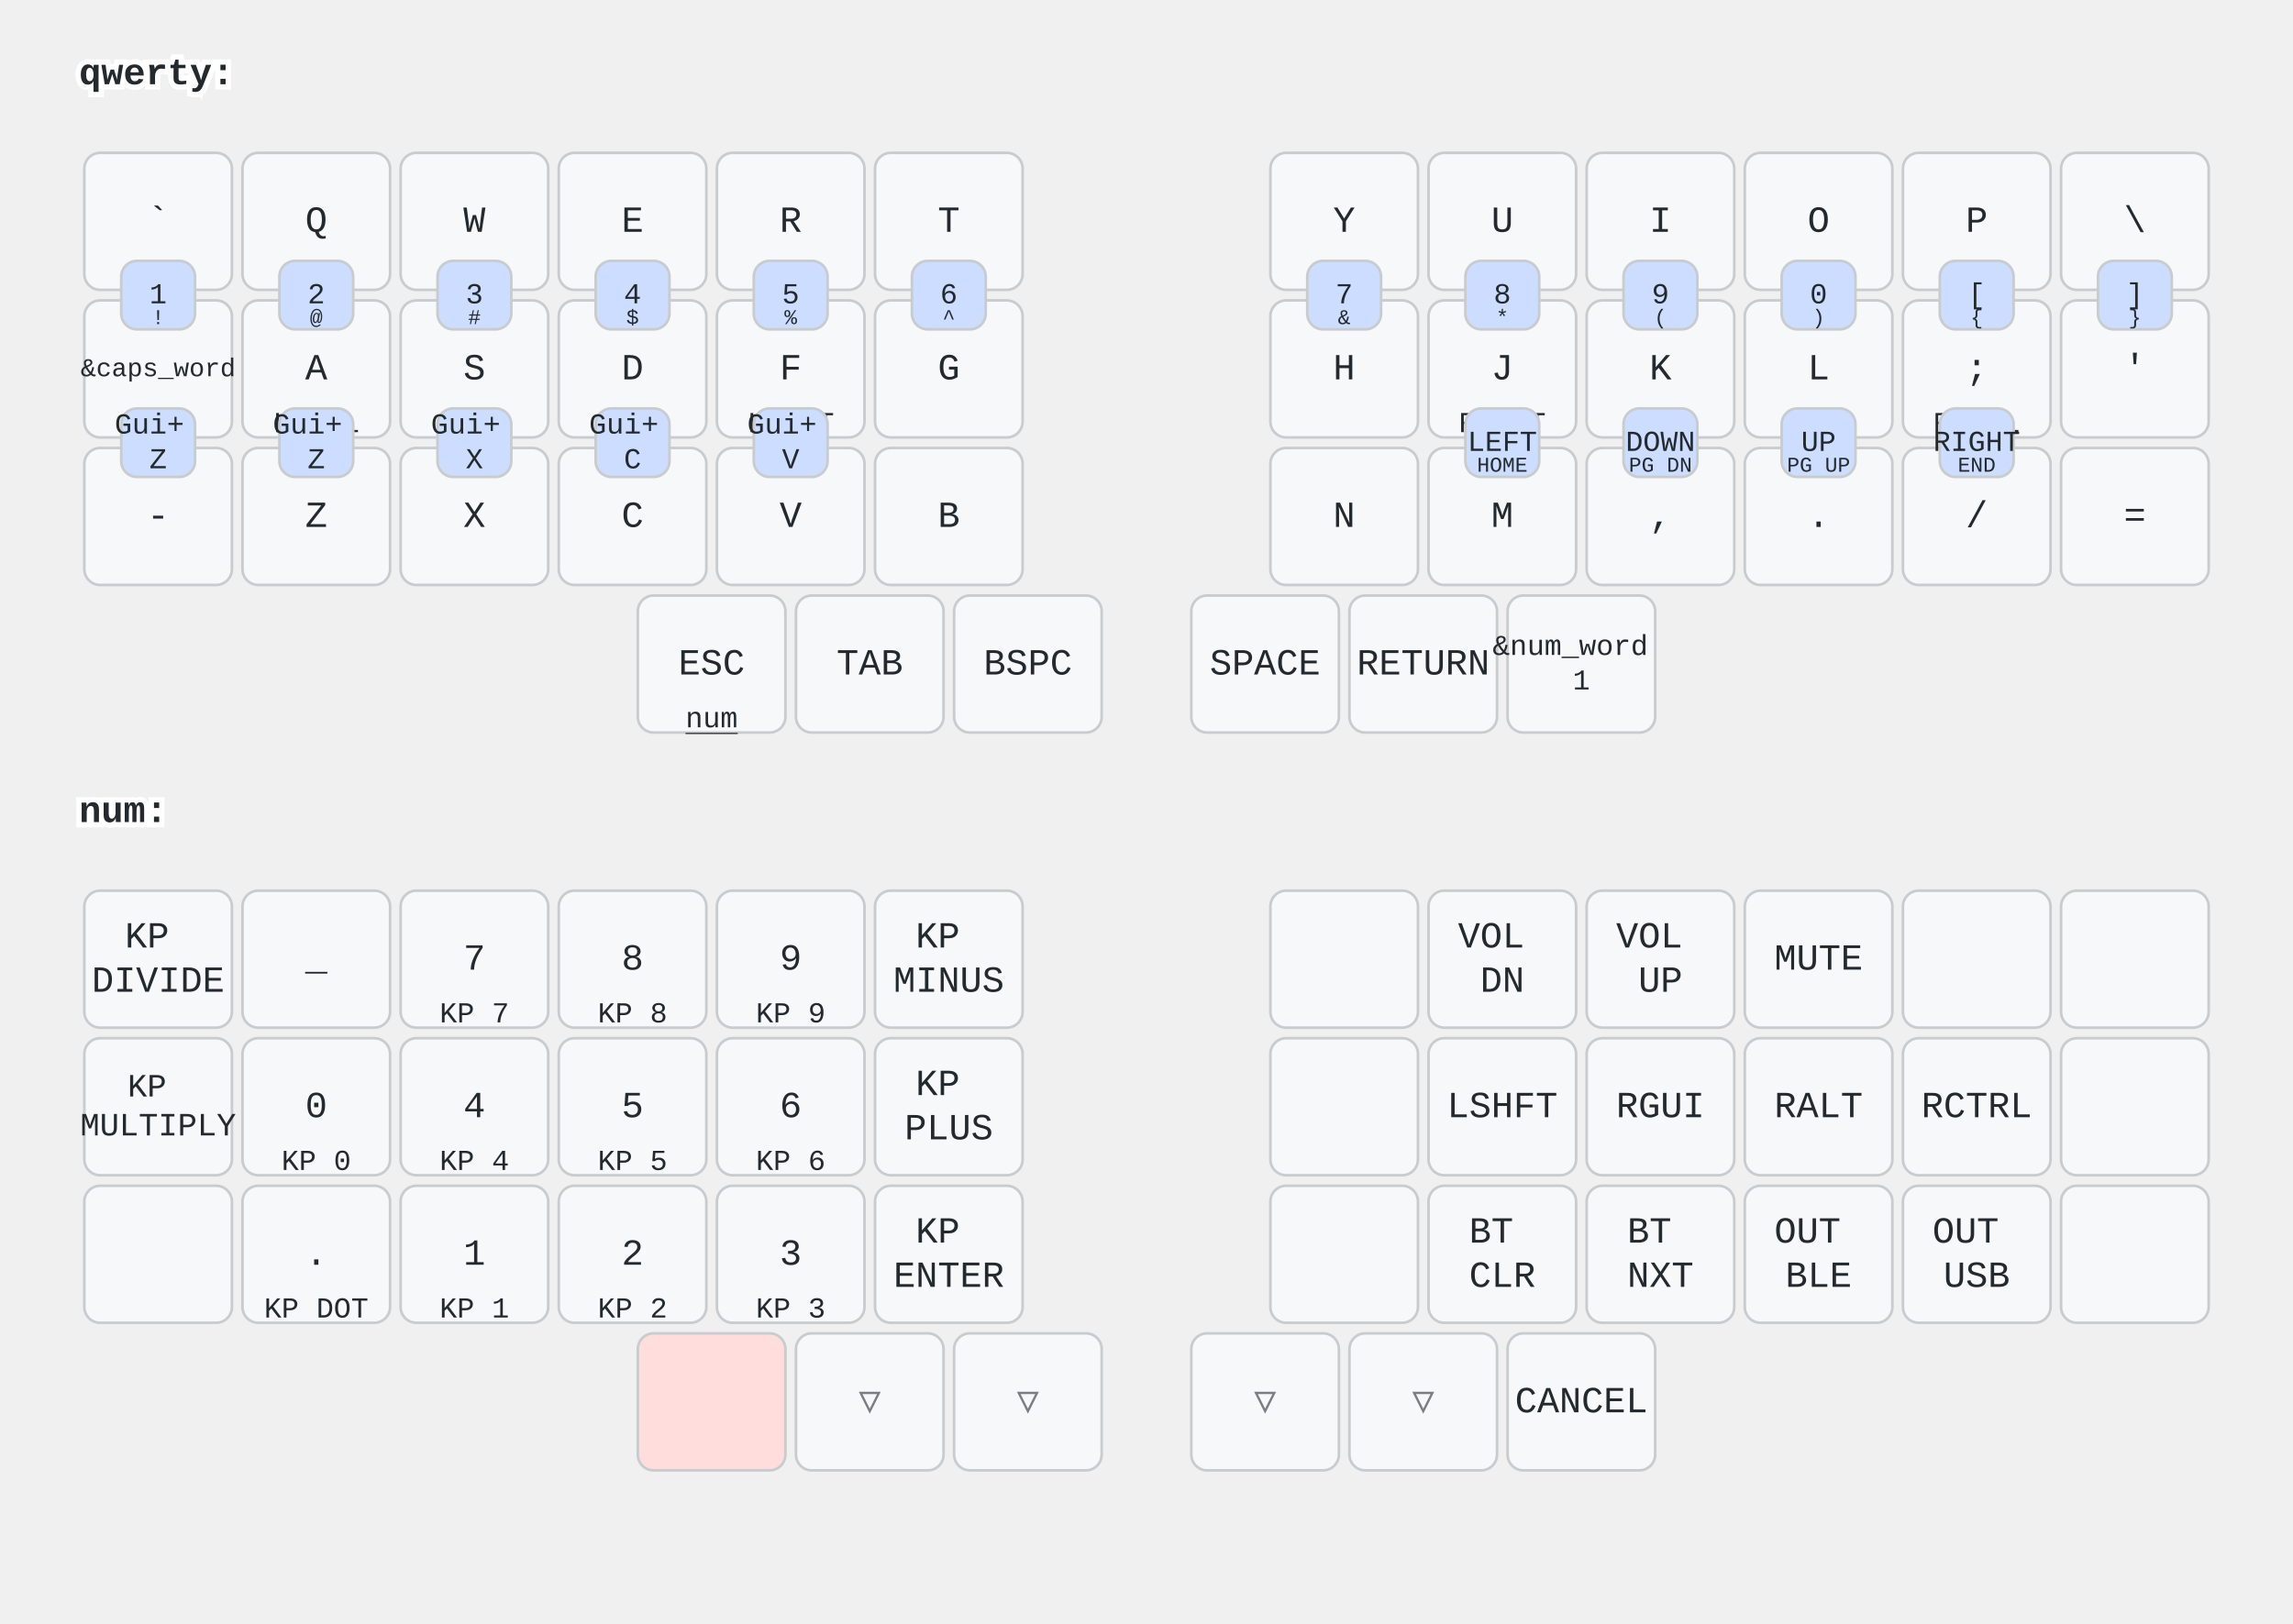
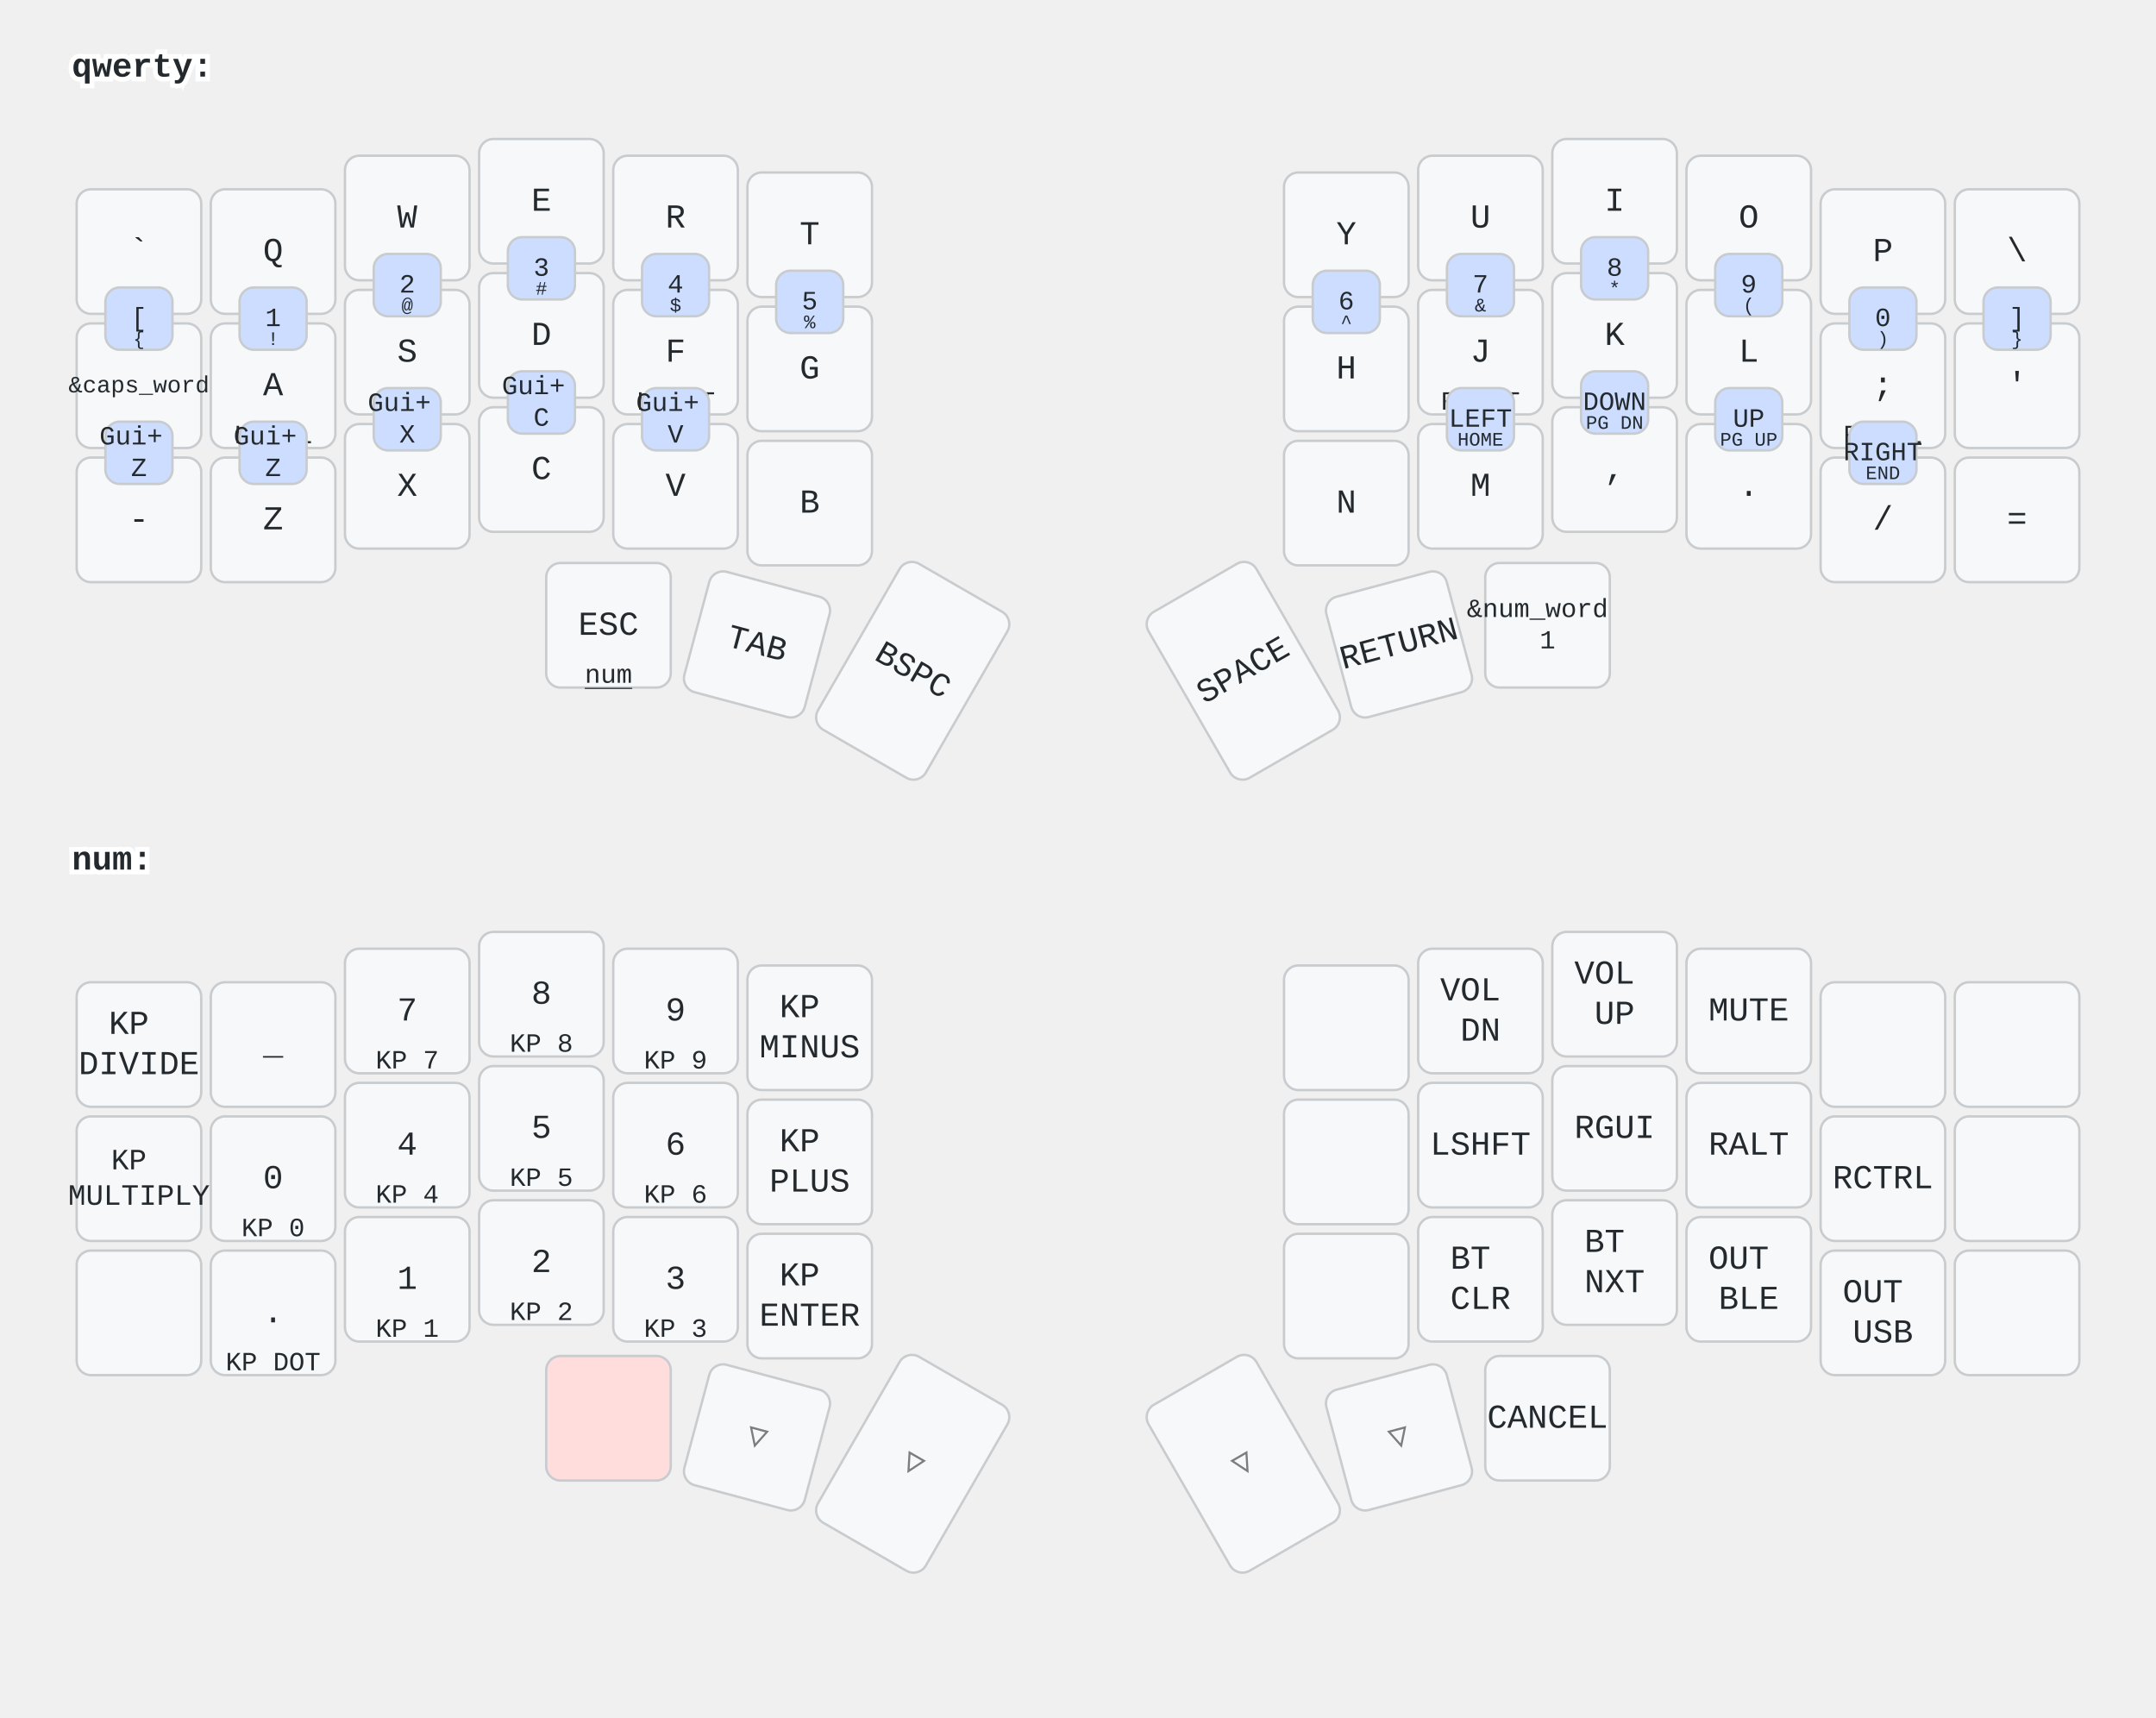
- <svg xmlns="http://www.w3.org/2000/svg" width="870" height="616" viewBox="0 0 870 616" class="keymap">
+ <svg xmlns="http://www.w3.org/2000/svg" width="900" height="717" viewBox="0 0 900 717" class="keymap">
  <style>/* inherit to force styles through use tags */
svg path {
    fill: inherit;
}

/* font and background color specifications */
svg.keymap {
    font-family: SFMono-Regular,Consolas,Liberation Mono,Menlo,monospace;
    font-size: 14px;
    font-kerning: normal;
    text-rendering: optimizeLegibility;
    fill: #24292e;
}

/* default key styling */
rect.key {
    fill: #f6f8fa;
}

rect.key, rect.combo {
    stroke: #c9cccf;
    stroke-width: 1;
}

/* default key side styling, only used is draw_key_sides is set */
rect.side {
    filter: brightness(90%);
}

/* color accent for combo boxes */
rect.combo, rect.combo-separate {
    fill: #cdf;
}

/* color accent for held keys */
rect.held, rect.combo.held {
    fill: #fdd;
}

/* color accent for ghost (optional) keys */
rect.ghost, rect.combo.ghost {
    stroke-dasharray: 4, 4;
    stroke-width: 2;
}

text {
    text-anchor: middle;
    dominant-baseline: middle;
}

/* styling for layer labels */
text.label {
    font-weight: bold;
    text-anchor: start;
    stroke: white;
    stroke-width: 4;
    paint-order: stroke;
}

/* styling for optional footer */
text.footer {
    text-anchor: end;
    dominant-baseline: auto;
    stroke: white;
    stroke-width: 4;
    paint-order: stroke;
}

/* styling for combo tap, and key hold/shifted label text */
text.combo, text.hold, text.shifted {
    font-size: 11px;
}

text.hold {
    text-anchor: middle;
    dominant-baseline: auto;
}

text.shifted {
    text-anchor: middle;
    dominant-baseline: hanging;
}

text.layer-activator {
    text-decoration: underline;
}

/* styling for hold/shifted label text in combo box */
text.combo.hold, text.combo.shifted {
    font-size: 8px;
}

/* lighter symbol for transparent keys */
text.trans {
    fill: #7b7e81;
}

/* styling for combo dendrons */
path.combo {
    stroke-width: 1;
    stroke: gray;
    fill: none;
}

/* Start Tabler Icons Cleanup */
/* cannot use height/width with glyphs */
.icon-tabler &gt; path {
    fill: inherit;
    stroke: inherit;
    stroke-width: 2;
}
/* hide tabler's default box */
.icon-tabler &gt; path[stroke="none"][fill="none"] {
    visibility: hidden;
}
/* End Tabler Icons Cleanup */
</style>
  <g transform="translate(30, 0)" class="layer-qwerty">
    <text x="0" y="28" class="label" id="qwerty">qwerty:</text>
    <g transform="translate(0, 56)">
-       <g transform="translate(30, 28)" class="key keypos-0">
-         <rect rx="6" ry="6" x="-28" y="-26" width="56" height="52" class="key" />
+       <g transform="translate(28, 49)" class="key keypos-0">
+         <rect rx="6" ry="6" x="-26" y="-26" width="52" height="52" class="key" />
        <text x="0" y="0" class="key tap">`</text>
        <text x="0" y="24" class="key hold">F1</text>
      </g>
-       <g transform="translate(90, 28)" class="key keypos-1">
-         <rect rx="6" ry="6" x="-28" y="-26" width="56" height="52" class="key" />
+       <g transform="translate(84, 49)" class="key keypos-1">
+         <rect rx="6" ry="6" x="-26" y="-26" width="52" height="52" class="key" />
        <text x="0" y="0" class="key tap">Q</text>
        <text x="0" y="24" class="key hold">F2</text>
      </g>
-       <g transform="translate(150, 28)" class="key keypos-2">
-         <rect rx="6" ry="6" x="-28" y="-26" width="56" height="52" class="key" />
+       <g transform="translate(140, 35)" class="key keypos-2">
+         <rect rx="6" ry="6" x="-26" y="-26" width="52" height="52" class="key" />
        <text x="0" y="0" class="key tap">W</text>
        <text x="0" y="24" class="key hold">F3</text>
      </g>
-       <g transform="translate(210, 28)" class="key keypos-3">
-         <rect rx="6" ry="6" x="-28" y="-26" width="56" height="52" class="key" />
+       <g transform="translate(196, 28)" class="key keypos-3">
+         <rect rx="6" ry="6" x="-26" y="-26" width="52" height="52" class="key" />
        <text x="0" y="0" class="key tap">E</text>
        <text x="0" y="24" class="key hold">F4</text>
      </g>
-       <g transform="translate(270, 28)" class="key keypos-4">
-         <rect rx="6" ry="6" x="-28" y="-26" width="56" height="52" class="key" />
+       <g transform="translate(252, 35)" class="key keypos-4">
+         <rect rx="6" ry="6" x="-26" y="-26" width="52" height="52" class="key" />
        <text x="0" y="0" class="key tap">R</text>
        <text x="0" y="24" class="key hold">F5</text>
      </g>
-       <g transform="translate(330, 28)" class="key keypos-5">
-         <rect rx="6" ry="6" x="-28" y="-26" width="56" height="52" class="key" />
+       <g transform="translate(308, 42)" class="key keypos-5">
+         <rect rx="6" ry="6" x="-26" y="-26" width="52" height="52" class="key" />
        <text x="0" y="0" class="key tap">T</text>
        <text x="0" y="24" class="key hold">F6</text>
      </g>
-       <g transform="translate(480, 28)" class="key keypos-6">
-         <rect rx="6" ry="6" x="-28" y="-26" width="56" height="52" class="key" />
+       <g transform="translate(532, 42)" class="key keypos-6">
+         <rect rx="6" ry="6" x="-26" y="-26" width="52" height="52" class="key" />
        <text x="0" y="0" class="key tap">Y</text>
        <text x="0" y="24" class="key hold">F7</text>
      </g>
-       <g transform="translate(540, 28)" class="key keypos-7">
-         <rect rx="6" ry="6" x="-28" y="-26" width="56" height="52" class="key" />
+       <g transform="translate(588, 35)" class="key keypos-7">
+         <rect rx="6" ry="6" x="-26" y="-26" width="52" height="52" class="key" />
        <text x="0" y="0" class="key tap">U</text>
        <text x="0" y="24" class="key hold">F8</text>
      </g>
-       <g transform="translate(600, 28)" class="key keypos-8">
-         <rect rx="6" ry="6" x="-28" y="-26" width="56" height="52" class="key" />
+       <g transform="translate(644, 28)" class="key keypos-8">
+         <rect rx="6" ry="6" x="-26" y="-26" width="52" height="52" class="key" />
        <text x="0" y="0" class="key tap">I</text>
        <text x="0" y="24" class="key hold">F9</text>
      </g>
-       <g transform="translate(660, 28)" class="key keypos-9">
-         <rect rx="6" ry="6" x="-28" y="-26" width="56" height="52" class="key" />
+       <g transform="translate(700, 35)" class="key keypos-9">
+         <rect rx="6" ry="6" x="-26" y="-26" width="52" height="52" class="key" />
        <text x="0" y="0" class="key tap">O</text>
        <text x="0" y="24" class="key hold">F10</text>
      </g>
-       <g transform="translate(720, 28)" class="key keypos-10">
-         <rect rx="6" ry="6" x="-28" y="-26" width="56" height="52" class="key" />
+       <g transform="translate(756, 49)" class="key keypos-10">
+         <rect rx="6" ry="6" x="-26" y="-26" width="52" height="52" class="key" />
        <text x="0" y="0" class="key tap">P</text>
        <text x="0" y="24" class="key hold">F11</text>
      </g>
-       <g transform="translate(780, 28)" class="key keypos-11">
-         <rect rx="6" ry="6" x="-28" y="-26" width="56" height="52" class="key" />
+       <g transform="translate(812, 49)" class="key keypos-11">
+         <rect rx="6" ry="6" x="-26" y="-26" width="52" height="52" class="key" />
        <text x="0" y="0" class="key tap">\</text>
        <text x="0" y="24" class="key hold">F12</text>
      </g>
-       <g transform="translate(30, 84)" class="key keypos-12">
-         <rect rx="6" ry="6" x="-28" y="-26" width="56" height="52" class="key" />
+       <g transform="translate(28, 105)" class="key keypos-12">
+         <rect rx="6" ry="6" x="-26" y="-26" width="52" height="52" class="key" />
        <text x="0" y="0" class="key tap">
          <tspan style="font-size: 70%">&amp;caps_word</tspan>
        </text>
      </g>
-       <g transform="translate(90, 84)" class="key keypos-13">
-         <rect rx="6" ry="6" x="-28" y="-26" width="56" height="52" class="key" />
+       <g transform="translate(84, 105)" class="key keypos-13">
+         <rect rx="6" ry="6" x="-26" y="-26" width="52" height="52" class="key" />
        <text x="0" y="0" class="key tap">A</text>
        <text x="0" y="24" class="key hold">LCTRL</text>
      </g>
-       <g transform="translate(150, 84)" class="key keypos-14">
-         <rect rx="6" ry="6" x="-28" y="-26" width="56" height="52" class="key" />
+       <g transform="translate(140, 91)" class="key keypos-14">
+         <rect rx="6" ry="6" x="-26" y="-26" width="52" height="52" class="key" />
        <text x="0" y="0" class="key tap">S</text>
        <text x="0" y="24" class="key hold">LALT</text>
      </g>
-       <g transform="translate(210, 84)" class="key keypos-15">
-         <rect rx="6" ry="6" x="-28" y="-26" width="56" height="52" class="key" />
+       <g transform="translate(196, 84)" class="key keypos-15">
+         <rect rx="6" ry="6" x="-26" y="-26" width="52" height="52" class="key" />
        <text x="0" y="0" class="key tap">D</text>
        <text x="0" y="24" class="key hold">LGUI</text>
      </g>
-       <g transform="translate(270, 84)" class="key keypos-16">
-         <rect rx="6" ry="6" x="-28" y="-26" width="56" height="52" class="key" />
+       <g transform="translate(252, 91)" class="key keypos-16">
+         <rect rx="6" ry="6" x="-26" y="-26" width="52" height="52" class="key" />
        <text x="0" y="0" class="key tap">F</text>
        <text x="0" y="24" class="key hold">LSHFT</text>
      </g>
-       <g transform="translate(330, 84)" class="key keypos-17">
-         <rect rx="6" ry="6" x="-28" y="-26" width="56" height="52" class="key" />
+       <g transform="translate(308, 98)" class="key keypos-17">
+         <rect rx="6" ry="6" x="-26" y="-26" width="52" height="52" class="key" />
        <text x="0" y="0" class="key tap">G</text>
      </g>
-       <g transform="translate(480, 84)" class="key keypos-18">
-         <rect rx="6" ry="6" x="-28" y="-26" width="56" height="52" class="key" />
+       <g transform="translate(532, 98)" class="key keypos-18">
+         <rect rx="6" ry="6" x="-26" y="-26" width="52" height="52" class="key" />
        <text x="0" y="0" class="key tap">H</text>
      </g>
-       <g transform="translate(540, 84)" class="key keypos-19">
-         <rect rx="6" ry="6" x="-28" y="-26" width="56" height="52" class="key" />
+       <g transform="translate(588, 91)" class="key keypos-19">
+         <rect rx="6" ry="6" x="-26" y="-26" width="52" height="52" class="key" />
        <text x="0" y="0" class="key tap">J</text>
        <text x="0" y="24" class="key hold">RSHFT</text>
      </g>
-       <g transform="translate(600, 84)" class="key keypos-20">
-         <rect rx="6" ry="6" x="-28" y="-26" width="56" height="52" class="key" />
+       <g transform="translate(644, 84)" class="key keypos-20">
+         <rect rx="6" ry="6" x="-26" y="-26" width="52" height="52" class="key" />
        <text x="0" y="0" class="key tap">K</text>
        <text x="0" y="24" class="key hold">RGUI</text>
      </g>
-       <g transform="translate(660, 84)" class="key keypos-21">
-         <rect rx="6" ry="6" x="-28" y="-26" width="56" height="52" class="key" />
+       <g transform="translate(700, 91)" class="key keypos-21">
+         <rect rx="6" ry="6" x="-26" y="-26" width="52" height="52" class="key" />
        <text x="0" y="0" class="key tap">L</text>
        <text x="0" y="24" class="key hold">RALT</text>
      </g>
-       <g transform="translate(720, 84)" class="key keypos-22">
-         <rect rx="6" ry="6" x="-28" y="-26" width="56" height="52" class="key" />
+       <g transform="translate(756, 105)" class="key keypos-22">
+         <rect rx="6" ry="6" x="-26" y="-26" width="52" height="52" class="key" />
        <text x="0" y="0" class="key tap">;</text>
        <text x="0" y="24" class="key hold">RCTRL</text>
      </g>
-       <g transform="translate(780, 84)" class="key keypos-23">
-         <rect rx="6" ry="6" x="-28" y="-26" width="56" height="52" class="key" />
+       <g transform="translate(812, 105)" class="key keypos-23">
+         <rect rx="6" ry="6" x="-26" y="-26" width="52" height="52" class="key" />
        <text x="0" y="0" class="key tap">'</text>
      </g>
-       <g transform="translate(30, 140)" class="key keypos-24">
-         <rect rx="6" ry="6" x="-28" y="-26" width="56" height="52" class="key" />
+       <g transform="translate(28, 161)" class="key keypos-24">
+         <rect rx="6" ry="6" x="-26" y="-26" width="52" height="52" class="key" />
        <text x="0" y="0" class="key tap">-</text>
      </g>
-       <g transform="translate(90, 140)" class="key keypos-25">
-         <rect rx="6" ry="6" x="-28" y="-26" width="56" height="52" class="key" />
+       <g transform="translate(84, 161)" class="key keypos-25">
+         <rect rx="6" ry="6" x="-26" y="-26" width="52" height="52" class="key" />
        <text x="0" y="0" class="key tap">Z</text>
      </g>
-       <g transform="translate(150, 140)" class="key keypos-26">
-         <rect rx="6" ry="6" x="-28" y="-26" width="56" height="52" class="key" />
+       <g transform="translate(140, 147)" class="key keypos-26">
+         <rect rx="6" ry="6" x="-26" y="-26" width="52" height="52" class="key" />
        <text x="0" y="0" class="key tap">X</text>
      </g>
-       <g transform="translate(210, 140)" class="key keypos-27">
-         <rect rx="6" ry="6" x="-28" y="-26" width="56" height="52" class="key" />
+       <g transform="translate(196, 140)" class="key keypos-27">
+         <rect rx="6" ry="6" x="-26" y="-26" width="52" height="52" class="key" />
        <text x="0" y="0" class="key tap">C</text>
      </g>
-       <g transform="translate(270, 140)" class="key keypos-28">
-         <rect rx="6" ry="6" x="-28" y="-26" width="56" height="52" class="key" />
+       <g transform="translate(252, 147)" class="key keypos-28">
+         <rect rx="6" ry="6" x="-26" y="-26" width="52" height="52" class="key" />
        <text x="0" y="0" class="key tap">V</text>
      </g>
-       <g transform="translate(330, 140)" class="key keypos-29">
-         <rect rx="6" ry="6" x="-28" y="-26" width="56" height="52" class="key" />
+       <g transform="translate(308, 154)" class="key keypos-29">
+         <rect rx="6" ry="6" x="-26" y="-26" width="52" height="52" class="key" />
        <text x="0" y="0" class="key tap">B</text>
      </g>
-       <g transform="translate(480, 140)" class="key keypos-30">
-         <rect rx="6" ry="6" x="-28" y="-26" width="56" height="52" class="key" />
+       <g transform="translate(532, 154)" class="key keypos-30">
+         <rect rx="6" ry="6" x="-26" y="-26" width="52" height="52" class="key" />
        <text x="0" y="0" class="key tap">N</text>
      </g>
-       <g transform="translate(540, 140)" class="key keypos-31">
-         <rect rx="6" ry="6" x="-28" y="-26" width="56" height="52" class="key" />
+       <g transform="translate(588, 147)" class="key keypos-31">
+         <rect rx="6" ry="6" x="-26" y="-26" width="52" height="52" class="key" />
        <text x="0" y="0" class="key tap">M</text>
      </g>
-       <g transform="translate(600, 140)" class="key keypos-32">
-         <rect rx="6" ry="6" x="-28" y="-26" width="56" height="52" class="key" />
+       <g transform="translate(644, 140)" class="key keypos-32">
+         <rect rx="6" ry="6" x="-26" y="-26" width="52" height="52" class="key" />
        <text x="0" y="0" class="key tap">,</text>
      </g>
-       <g transform="translate(660, 140)" class="key keypos-33">
-         <rect rx="6" ry="6" x="-28" y="-26" width="56" height="52" class="key" />
+       <g transform="translate(700, 147)" class="key keypos-33">
+         <rect rx="6" ry="6" x="-26" y="-26" width="52" height="52" class="key" />
        <text x="0" y="0" class="key tap">.</text>
      </g>
-       <g transform="translate(720, 140)" class="key keypos-34">
-         <rect rx="6" ry="6" x="-28" y="-26" width="56" height="52" class="key" />
+       <g transform="translate(756, 161)" class="key keypos-34">
+         <rect rx="6" ry="6" x="-26" y="-26" width="52" height="52" class="key" />
        <text x="0" y="0" class="key tap">/</text>
      </g>
-       <g transform="translate(780, 140)" class="key keypos-35">
-         <rect rx="6" ry="6" x="-28" y="-26" width="56" height="52" class="key" />
+       <g transform="translate(812, 161)" class="key keypos-35">
+         <rect rx="6" ry="6" x="-26" y="-26" width="52" height="52" class="key" />
        <text x="0" y="0" class="key tap">=</text>
      </g>
-       <g transform="translate(240, 196)" class="key keypos-36">
-         <rect rx="6" ry="6" x="-28" y="-26" width="56" height="52" class="key" />
+       <g transform="translate(224, 205)" class="key keypos-36">
+         <rect rx="6" ry="6" x="-26" y="-26" width="52" height="52" class="key" />
        <text x="0" y="0" class="key tap">ESC</text>
        <a href="#num">
          <text x="0" y="24" class="key hold layer-activator">num</text>
        </a>
      </g>
-       <g transform="translate(300, 196)" class="key keypos-37">
-         <rect rx="6" ry="6" x="-28" y="-26" width="56" height="52" class="key" />
+       <g transform="translate(286, 213) rotate(15.0)" class="key keypos-37">
+         <rect rx="6" ry="6" x="-26" y="-26" width="52" height="52" class="key" />
        <text x="0" y="0" class="key tap">TAB</text>
      </g>
-       <g transform="translate(360, 196)" class="key keypos-38">
-         <rect rx="6" ry="6" x="-28" y="-26" width="56" height="52" class="key" />
+       <g transform="translate(351, 224) rotate(30.0)" class="key keypos-38">
+         <rect rx="6" ry="6" x="-26" y="-40" width="52" height="80" class="key" />
        <text x="0" y="0" class="key tap">BSPC</text>
      </g>
-       <g transform="translate(450, 196)" class="key keypos-39">
-         <rect rx="6" ry="6" x="-28" y="-26" width="56" height="52" class="key" />
+       <g transform="translate(489, 224) rotate(-30.0)" class="key keypos-39">
+         <rect rx="6" ry="6" x="-26" y="-40" width="52" height="80" class="key" />
        <text x="0" y="0" class="key tap">SPACE</text>
      </g>
-       <g transform="translate(510, 196)" class="key keypos-40">
-         <rect rx="6" ry="6" x="-28" y="-26" width="56" height="52" class="key" />
+       <g transform="translate(554, 213) rotate(-15.0)" class="key keypos-40">
+         <rect rx="6" ry="6" x="-26" y="-26" width="52" height="52" class="key" />
        <text x="0" y="0" class="key tap">RETURN</text>
      </g>
-       <g transform="translate(570, 196)" class="key keypos-41">
-         <rect rx="6" ry="6" x="-28" y="-26" width="56" height="52" class="key" />
+       <g transform="translate(616, 205)" class="key keypos-41">
+         <rect rx="6" ry="6" x="-26" y="-26" width="52" height="52" class="key" />
        <text x="0" y="0" class="key tap">
          <tspan x="0" dy="-0.6em" style="font-size: 78%">&amp;num_word</tspan>
          <tspan x="0" dy="1.2em" style="font-size: 78%">1</tspan>
        </text>
      </g>
      <g class="combo combopos-0">
-         <rect rx="6" ry="6" x="16" y="43" width="28" height="26" class="combo" />
-         <text x="30" y="56" class="combo tap">1</text>
-         <text x="30" y="67" class="combo hold">!</text>
+         <rect rx="6" ry="6" x="14" y="64" width="28" height="26" class="combo" />
+         <text x="28" y="77" class="combo tap">[</text>
+         <text x="28" y="88" class="combo hold">{</text>
      </g>
      <g class="combo combopos-1">
-         <rect rx="6" ry="6" x="76" y="43" width="28" height="26" class="combo" />
-         <text x="90" y="56" class="combo tap">2</text>
-         <text x="90" y="67" class="combo hold">@</text>
+         <rect rx="6" ry="6" x="70" y="64" width="28" height="26" class="combo" />
+         <text x="84" y="77" class="combo tap">1</text>
+         <text x="84" y="88" class="combo hold">!</text>
      </g>
      <g class="combo combopos-2">
-         <rect rx="6" ry="6" x="136" y="43" width="28" height="26" class="combo" />
-         <text x="150" y="56" class="combo tap">3</text>
-         <text x="150" y="67" class="combo hold">#</text>
+         <rect rx="6" ry="6" x="126" y="50" width="28" height="26" class="combo" />
+         <text x="140" y="63" class="combo tap">2</text>
+         <text x="140" y="74" class="combo hold">@</text>
      </g>
      <g class="combo combopos-3">
-         <rect rx="6" ry="6" x="196" y="43" width="28" height="26" class="combo" />
-         <text x="210" y="56" class="combo tap">4</text>
-         <text x="210" y="67" class="combo hold">$</text>
+         <rect rx="6" ry="6" x="182" y="43" width="28" height="26" class="combo" />
+         <text x="196" y="56" class="combo tap">3</text>
+         <text x="196" y="67" class="combo hold">#</text>
      </g>
      <g class="combo combopos-4">
-         <rect rx="6" ry="6" x="256" y="43" width="28" height="26" class="combo" />
-         <text x="270" y="56" class="combo tap">5</text>
-         <text x="270" y="67" class="combo hold">%</text>
+         <rect rx="6" ry="6" x="238" y="50" width="28" height="26" class="combo" />
+         <text x="252" y="63" class="combo tap">4</text>
+         <text x="252" y="74" class="combo hold">$</text>
      </g>
      <g class="combo combopos-5">
-         <rect rx="6" ry="6" x="316" y="43" width="28" height="26" class="combo" />
-         <text x="330" y="56" class="combo tap">6</text>
-         <text x="330" y="67" class="combo hold">^</text>
+         <rect rx="6" ry="6" x="294" y="57" width="28" height="26" class="combo" />
+         <text x="308" y="70" class="combo tap">5</text>
+         <text x="308" y="81" class="combo hold">%</text>
      </g>
      <g class="combo combopos-6">
-         <rect rx="6" ry="6" x="466" y="43" width="28" height="26" class="combo" />
-         <text x="480" y="56" class="combo tap">7</text>
-         <text x="480" y="67" class="combo hold">&amp;</text>
+         <rect rx="6" ry="6" x="518" y="57" width="28" height="26" class="combo" />
+         <text x="532" y="70" class="combo tap">6</text>
+         <text x="532" y="81" class="combo hold">^</text>
      </g>
      <g class="combo combopos-7">
-         <rect rx="6" ry="6" x="526" y="43" width="28" height="26" class="combo" />
-         <text x="540" y="56" class="combo tap">8</text>
-         <text x="540" y="67" class="combo hold">*</text>
+         <rect rx="6" ry="6" x="574" y="50" width="28" height="26" class="combo" />
+         <text x="588" y="63" class="combo tap">7</text>
+         <text x="588" y="74" class="combo hold">&amp;</text>
      </g>
      <g class="combo combopos-8">
-         <rect rx="6" ry="6" x="586" y="43" width="28" height="26" class="combo" />
-         <text x="600" y="56" class="combo tap">9</text>
-         <text x="600" y="67" class="combo hold">(</text>
+         <rect rx="6" ry="6" x="630" y="43" width="28" height="26" class="combo" />
+         <text x="644" y="56" class="combo tap">8</text>
+         <text x="644" y="67" class="combo hold">*</text>
      </g>
      <g class="combo combopos-9">
-         <rect rx="6" ry="6" x="646" y="43" width="28" height="26" class="combo" />
-         <text x="660" y="56" class="combo tap">0</text>
-         <text x="660" y="67" class="combo hold">)</text>
+         <rect rx="6" ry="6" x="686" y="50" width="28" height="26" class="combo" />
+         <text x="700" y="63" class="combo tap">9</text>
+         <text x="700" y="74" class="combo hold">(</text>
      </g>
      <g class="combo combopos-10">
-         <rect rx="6" ry="6" x="706" y="43" width="28" height="26" class="combo" />
-         <text x="720" y="56" class="combo tap">[</text>
-         <text x="720" y="67" class="combo hold">{</text>
+         <rect rx="6" ry="6" x="742" y="64" width="28" height="26" class="combo" />
+         <text x="756" y="77" class="combo tap">0</text>
+         <text x="756" y="88" class="combo hold">)</text>
      </g>
      <g class="combo combopos-11">
-         <rect rx="6" ry="6" x="766" y="43" width="28" height="26" class="combo" />
-         <text x="780" y="56" class="combo tap">]</text>
-         <text x="780" y="67" class="combo hold">}</text>
+         <rect rx="6" ry="6" x="798" y="64" width="28" height="26" class="combo" />
+         <text x="812" y="77" class="combo tap">]</text>
+         <text x="812" y="88" class="combo hold">}</text>
      </g>
      <g class="combo combopos-12">
-         <rect rx="6" ry="6" x="76" y="99" width="28" height="26" class="combo" />
-         <text x="90" y="112" class="combo tap">
-           <tspan x="90" dy="-0.6em">Gui+</tspan>
-           <tspan x="90" dy="1.2em">Z</tspan>
+         <rect rx="6" ry="6" x="70" y="120" width="28" height="26" class="combo" />
+         <text x="84" y="133" class="combo tap">
+           <tspan x="84" dy="-0.6em">Gui+</tspan>
+           <tspan x="84" dy="1.2em">Z</tspan>
        </text>
      </g>
      <g class="combo combopos-13">
-         <rect rx="6" ry="6" x="16" y="99" width="28" height="26" class="combo" />
-         <text x="30" y="112" class="combo tap">
-           <tspan x="30" dy="-0.6em">Gui+</tspan>
-           <tspan x="30" dy="1.2em">Z</tspan>
+         <rect rx="6" ry="6" x="14" y="120" width="28" height="26" class="combo" />
+         <text x="28" y="133" class="combo tap">
+           <tspan x="28" dy="-0.6em">Gui+</tspan>
+           <tspan x="28" dy="1.2em">Z</tspan>
        </text>
      </g>
      <g class="combo combopos-14">
-         <rect rx="6" ry="6" x="136" y="99" width="28" height="26" class="combo" />
-         <text x="150" y="112" class="combo tap">
-           <tspan x="150" dy="-0.6em">Gui+</tspan>
-           <tspan x="150" dy="1.2em">X</tspan>
+         <rect rx="6" ry="6" x="126" y="106" width="28" height="26" class="combo" />
+         <text x="140" y="119" class="combo tap">
+           <tspan x="140" dy="-0.6em">Gui+</tspan>
+           <tspan x="140" dy="1.2em">X</tspan>
        </text>
      </g>
      <g class="combo combopos-15">
-         <rect rx="6" ry="6" x="196" y="99" width="28" height="26" class="combo" />
-         <text x="210" y="112" class="combo tap">
-           <tspan x="210" dy="-0.6em">Gui+</tspan>
-           <tspan x="210" dy="1.2em">C</tspan>
+         <rect rx="6" ry="6" x="182" y="99" width="28" height="26" class="combo" />
+         <text x="196" y="112" class="combo tap">
+           <tspan x="196" dy="-0.6em">Gui+</tspan>
+           <tspan x="196" dy="1.2em">C</tspan>
        </text>
      </g>
      <g class="combo combopos-16">
-         <rect rx="6" ry="6" x="256" y="99" width="28" height="26" class="combo" />
-         <text x="270" y="112" class="combo tap">
-           <tspan x="270" dy="-0.6em">Gui+</tspan>
-           <tspan x="270" dy="1.2em">V</tspan>
+         <rect rx="6" ry="6" x="238" y="106" width="28" height="26" class="combo" />
+         <text x="252" y="119" class="combo tap">
+           <tspan x="252" dy="-0.6em">Gui+</tspan>
+           <tspan x="252" dy="1.2em">V</tspan>
        </text>
      </g>
      <g class="combo combopos-17">
-         <rect rx="6" ry="6" x="526" y="99" width="28" height="26" class="combo" />
-         <text x="540" y="112" class="combo tap">LEFT</text>
-         <text x="540" y="123" class="combo hold">HOME</text>
+         <rect rx="6" ry="6" x="574" y="106" width="28" height="26" class="combo" />
+         <text x="588" y="119" class="combo tap">LEFT</text>
+         <text x="588" y="130" class="combo hold">HOME</text>
      </g>
      <g class="combo combopos-18">
-         <rect rx="6" ry="6" x="586" y="99" width="28" height="26" class="combo" />
-         <text x="600" y="112" class="combo tap">DOWN</text>
-         <text x="600" y="123" class="combo hold">PG DN</text>
+         <rect rx="6" ry="6" x="630" y="99" width="28" height="26" class="combo" />
+         <text x="644" y="112" class="combo tap">DOWN</text>
+         <text x="644" y="123" class="combo hold">PG DN</text>
      </g>
      <g class="combo combopos-19">
-         <rect rx="6" ry="6" x="646" y="99" width="28" height="26" class="combo" />
-         <text x="660" y="112" class="combo tap">UP</text>
-         <text x="660" y="123" class="combo hold">PG UP</text>
+         <rect rx="6" ry="6" x="686" y="106" width="28" height="26" class="combo" />
+         <text x="700" y="119" class="combo tap">UP</text>
+         <text x="700" y="130" class="combo hold">PG UP</text>
      </g>
      <g class="combo combopos-20">
-         <rect rx="6" ry="6" x="706" y="99" width="28" height="26" class="combo" />
-         <text x="720" y="112" class="combo tap">RIGHT</text>
-         <text x="720" y="123" class="combo hold">END</text>
+         <rect rx="6" ry="6" x="742" y="120" width="28" height="26" class="combo" />
+         <text x="756" y="133" class="combo tap">RIGHT</text>
+         <text x="756" y="144" class="combo hold">END</text>
      </g>
    </g>
  </g>
-   <g transform="translate(30, 280)" class="layer-num">
+   <g transform="translate(30, 331)" class="layer-num">
    <text x="0" y="28" class="label" id="num">num:</text>
    <g transform="translate(0, 56)">
-       <g transform="translate(30, 28)" class="key keypos-0">
-         <rect rx="6" ry="6" x="-28" y="-26" width="56" height="52" class="key" />
+       <g transform="translate(28, 49)" class="key keypos-0">
+         <rect rx="6" ry="6" x="-26" y="-26" width="52" height="52" class="key" />
        <text x="0" y="0" class="key tap">
          <tspan x="0" dy="-0.6em">KP</tspan>
          <tspan x="0" dy="1.2em">DIVIDE</tspan>
        </text>
      </g>
-       <g transform="translate(90, 28)" class="key keypos-1">
-         <rect rx="6" ry="6" x="-28" y="-26" width="56" height="52" class="key" />
+       <g transform="translate(84, 49)" class="key keypos-1">
+         <rect rx="6" ry="6" x="-26" y="-26" width="52" height="52" class="key" />
        <text x="0" y="0" class="key tap">_</text>
      </g>
-       <g transform="translate(150, 28)" class="key keypos-2">
-         <rect rx="6" ry="6" x="-28" y="-26" width="56" height="52" class="key" />
+       <g transform="translate(140, 35)" class="key keypos-2">
+         <rect rx="6" ry="6" x="-26" y="-26" width="52" height="52" class="key" />
        <text x="0" y="0" class="key tap">7</text>
        <text x="0" y="24" class="key hold">KP 7</text>
      </g>
-       <g transform="translate(210, 28)" class="key keypos-3">
-         <rect rx="6" ry="6" x="-28" y="-26" width="56" height="52" class="key" />
+       <g transform="translate(196, 28)" class="key keypos-3">
+         <rect rx="6" ry="6" x="-26" y="-26" width="52" height="52" class="key" />
        <text x="0" y="0" class="key tap">8</text>
        <text x="0" y="24" class="key hold">KP 8</text>
      </g>
-       <g transform="translate(270, 28)" class="key keypos-4">
-         <rect rx="6" ry="6" x="-28" y="-26" width="56" height="52" class="key" />
+       <g transform="translate(252, 35)" class="key keypos-4">
+         <rect rx="6" ry="6" x="-26" y="-26" width="52" height="52" class="key" />
        <text x="0" y="0" class="key tap">9</text>
        <text x="0" y="24" class="key hold">KP 9</text>
      </g>
-       <g transform="translate(330, 28)" class="key keypos-5">
-         <rect rx="6" ry="6" x="-28" y="-26" width="56" height="52" class="key" />
+       <g transform="translate(308, 42)" class="key keypos-5">
+         <rect rx="6" ry="6" x="-26" y="-26" width="52" height="52" class="key" />
        <text x="0" y="0" class="key tap">
          <tspan x="0" dy="-0.6em">KP</tspan>
          <tspan x="0" dy="1.2em">MINUS</tspan>
        </text>
      </g>
-       <g transform="translate(480, 28)" class="key keypos-6">
-         <rect rx="6" ry="6" x="-28" y="-26" width="56" height="52" class="key" />
-       </g>
-       <g transform="translate(540, 28)" class="key keypos-7">
-         <rect rx="6" ry="6" x="-28" y="-26" width="56" height="52" class="key" />
+       <g transform="translate(532, 42)" class="key keypos-6">
+         <rect rx="6" ry="6" x="-26" y="-26" width="52" height="52" class="key" />
+       </g>
+       <g transform="translate(588, 35)" class="key keypos-7">
+         <rect rx="6" ry="6" x="-26" y="-26" width="52" height="52" class="key" />
        <text x="0" y="0" class="key tap">
          <tspan x="0" dy="-0.6em">VOL</tspan>
          <tspan x="0" dy="1.2em">DN</tspan>
        </text>
      </g>
-       <g transform="translate(600, 28)" class="key keypos-8">
-         <rect rx="6" ry="6" x="-28" y="-26" width="56" height="52" class="key" />
+       <g transform="translate(644, 28)" class="key keypos-8">
+         <rect rx="6" ry="6" x="-26" y="-26" width="52" height="52" class="key" />
        <text x="0" y="0" class="key tap">
          <tspan x="0" dy="-0.6em">VOL</tspan>
          <tspan x="0" dy="1.2em">UP</tspan>
        </text>
      </g>
-       <g transform="translate(660, 28)" class="key keypos-9">
-         <rect rx="6" ry="6" x="-28" y="-26" width="56" height="52" class="key" />
+       <g transform="translate(700, 35)" class="key keypos-9">
+         <rect rx="6" ry="6" x="-26" y="-26" width="52" height="52" class="key" />
        <text x="0" y="0" class="key tap">MUTE</text>
      </g>
-       <g transform="translate(720, 28)" class="key keypos-10">
-         <rect rx="6" ry="6" x="-28" y="-26" width="56" height="52" class="key" />
-       </g>
-       <g transform="translate(780, 28)" class="key keypos-11">
-         <rect rx="6" ry="6" x="-28" y="-26" width="56" height="52" class="key" />
-       </g>
-       <g transform="translate(30, 84)" class="key keypos-12">
-         <rect rx="6" ry="6" x="-28" y="-26" width="56" height="52" class="key" />
+       <g transform="translate(756, 49)" class="key keypos-10">
+         <rect rx="6" ry="6" x="-26" y="-26" width="52" height="52" class="key" />
+       </g>
+       <g transform="translate(812, 49)" class="key keypos-11">
+         <rect rx="6" ry="6" x="-26" y="-26" width="52" height="52" class="key" />
+       </g>
+       <g transform="translate(28, 105)" class="key keypos-12">
+         <rect rx="6" ry="6" x="-26" y="-26" width="52" height="52" class="key" />
        <text x="0" y="0" class="key tap">
          <tspan x="0" dy="-0.6em" style="font-size: 88%">KP</tspan>
          <tspan x="0" dy="1.2em" style="font-size: 88%">MULTIPLY</tspan>
        </text>
      </g>
-       <g transform="translate(90, 84)" class="key keypos-13">
-         <rect rx="6" ry="6" x="-28" y="-26" width="56" height="52" class="key" />
+       <g transform="translate(84, 105)" class="key keypos-13">
+         <rect rx="6" ry="6" x="-26" y="-26" width="52" height="52" class="key" />
        <text x="0" y="0" class="key tap">0</text>
        <text x="0" y="24" class="key hold">KP 0</text>
      </g>
-       <g transform="translate(150, 84)" class="key keypos-14">
-         <rect rx="6" ry="6" x="-28" y="-26" width="56" height="52" class="key" />
+       <g transform="translate(140, 91)" class="key keypos-14">
+         <rect rx="6" ry="6" x="-26" y="-26" width="52" height="52" class="key" />
        <text x="0" y="0" class="key tap">4</text>
        <text x="0" y="24" class="key hold">KP 4</text>
      </g>
-       <g transform="translate(210, 84)" class="key keypos-15">
-         <rect rx="6" ry="6" x="-28" y="-26" width="56" height="52" class="key" />
+       <g transform="translate(196, 84)" class="key keypos-15">
+         <rect rx="6" ry="6" x="-26" y="-26" width="52" height="52" class="key" />
        <text x="0" y="0" class="key tap">5</text>
        <text x="0" y="24" class="key hold">KP 5</text>
      </g>
-       <g transform="translate(270, 84)" class="key keypos-16">
-         <rect rx="6" ry="6" x="-28" y="-26" width="56" height="52" class="key" />
+       <g transform="translate(252, 91)" class="key keypos-16">
+         <rect rx="6" ry="6" x="-26" y="-26" width="52" height="52" class="key" />
        <text x="0" y="0" class="key tap">6</text>
        <text x="0" y="24" class="key hold">KP 6</text>
      </g>
-       <g transform="translate(330, 84)" class="key keypos-17">
-         <rect rx="6" ry="6" x="-28" y="-26" width="56" height="52" class="key" />
+       <g transform="translate(308, 98)" class="key keypos-17">
+         <rect rx="6" ry="6" x="-26" y="-26" width="52" height="52" class="key" />
        <text x="0" y="0" class="key tap">
          <tspan x="0" dy="-0.6em">KP</tspan>
          <tspan x="0" dy="1.2em">PLUS</tspan>
        </text>
      </g>
-       <g transform="translate(480, 84)" class="key keypos-18">
-         <rect rx="6" ry="6" x="-28" y="-26" width="56" height="52" class="key" />
-       </g>
-       <g transform="translate(540, 84)" class="key keypos-19">
-         <rect rx="6" ry="6" x="-28" y="-26" width="56" height="52" class="key" />
+       <g transform="translate(532, 98)" class="key keypos-18">
+         <rect rx="6" ry="6" x="-26" y="-26" width="52" height="52" class="key" />
+       </g>
+       <g transform="translate(588, 91)" class="key keypos-19">
+         <rect rx="6" ry="6" x="-26" y="-26" width="52" height="52" class="key" />
        <text x="0" y="0" class="key tap">LSHFT</text>
      </g>
-       <g transform="translate(600, 84)" class="key keypos-20">
-         <rect rx="6" ry="6" x="-28" y="-26" width="56" height="52" class="key" />
+       <g transform="translate(644, 84)" class="key keypos-20">
+         <rect rx="6" ry="6" x="-26" y="-26" width="52" height="52" class="key" />
        <text x="0" y="0" class="key tap">RGUI</text>
      </g>
-       <g transform="translate(660, 84)" class="key keypos-21">
-         <rect rx="6" ry="6" x="-28" y="-26" width="56" height="52" class="key" />
+       <g transform="translate(700, 91)" class="key keypos-21">
+         <rect rx="6" ry="6" x="-26" y="-26" width="52" height="52" class="key" />
        <text x="0" y="0" class="key tap">RALT</text>
      </g>
-       <g transform="translate(720, 84)" class="key keypos-22">
-         <rect rx="6" ry="6" x="-28" y="-26" width="56" height="52" class="key" />
+       <g transform="translate(756, 105)" class="key keypos-22">
+         <rect rx="6" ry="6" x="-26" y="-26" width="52" height="52" class="key" />
        <text x="0" y="0" class="key tap">RCTRL</text>
      </g>
-       <g transform="translate(780, 84)" class="key keypos-23">
-         <rect rx="6" ry="6" x="-28" y="-26" width="56" height="52" class="key" />
-       </g>
-       <g transform="translate(30, 140)" class="key keypos-24">
-         <rect rx="6" ry="6" x="-28" y="-26" width="56" height="52" class="key" />
-       </g>
-       <g transform="translate(90, 140)" class="key keypos-25">
-         <rect rx="6" ry="6" x="-28" y="-26" width="56" height="52" class="key" />
+       <g transform="translate(812, 105)" class="key keypos-23">
+         <rect rx="6" ry="6" x="-26" y="-26" width="52" height="52" class="key" />
+       </g>
+       <g transform="translate(28, 161)" class="key keypos-24">
+         <rect rx="6" ry="6" x="-26" y="-26" width="52" height="52" class="key" />
+       </g>
+       <g transform="translate(84, 161)" class="key keypos-25">
+         <rect rx="6" ry="6" x="-26" y="-26" width="52" height="52" class="key" />
        <text x="0" y="0" class="key tap">.</text>
        <text x="0" y="24" class="key hold">KP DOT</text>
      </g>
-       <g transform="translate(150, 140)" class="key keypos-26">
-         <rect rx="6" ry="6" x="-28" y="-26" width="56" height="52" class="key" />
+       <g transform="translate(140, 147)" class="key keypos-26">
+         <rect rx="6" ry="6" x="-26" y="-26" width="52" height="52" class="key" />
        <text x="0" y="0" class="key tap">1</text>
        <text x="0" y="24" class="key hold">KP 1</text>
      </g>
-       <g transform="translate(210, 140)" class="key keypos-27">
-         <rect rx="6" ry="6" x="-28" y="-26" width="56" height="52" class="key" />
+       <g transform="translate(196, 140)" class="key keypos-27">
+         <rect rx="6" ry="6" x="-26" y="-26" width="52" height="52" class="key" />
        <text x="0" y="0" class="key tap">2</text>
        <text x="0" y="24" class="key hold">KP 2</text>
      </g>
-       <g transform="translate(270, 140)" class="key keypos-28">
-         <rect rx="6" ry="6" x="-28" y="-26" width="56" height="52" class="key" />
+       <g transform="translate(252, 147)" class="key keypos-28">
+         <rect rx="6" ry="6" x="-26" y="-26" width="52" height="52" class="key" />
        <text x="0" y="0" class="key tap">3</text>
        <text x="0" y="24" class="key hold">KP 3</text>
      </g>
-       <g transform="translate(330, 140)" class="key keypos-29">
-         <rect rx="6" ry="6" x="-28" y="-26" width="56" height="52" class="key" />
+       <g transform="translate(308, 154)" class="key keypos-29">
+         <rect rx="6" ry="6" x="-26" y="-26" width="52" height="52" class="key" />
        <text x="0" y="0" class="key tap">
          <tspan x="0" dy="-0.6em">KP</tspan>
          <tspan x="0" dy="1.2em">ENTER</tspan>
        </text>
      </g>
-       <g transform="translate(480, 140)" class="key keypos-30">
-         <rect rx="6" ry="6" x="-28" y="-26" width="56" height="52" class="key" />
-       </g>
-       <g transform="translate(540, 140)" class="key keypos-31">
-         <rect rx="6" ry="6" x="-28" y="-26" width="56" height="52" class="key" />
+       <g transform="translate(532, 154)" class="key keypos-30">
+         <rect rx="6" ry="6" x="-26" y="-26" width="52" height="52" class="key" />
+       </g>
+       <g transform="translate(588, 147)" class="key keypos-31">
+         <rect rx="6" ry="6" x="-26" y="-26" width="52" height="52" class="key" />
        <text x="0" y="0" class="key tap">
          <tspan x="0" dy="-0.6em">BT</tspan>
          <tspan x="0" dy="1.2em">CLR</tspan>
        </text>
      </g>
-       <g transform="translate(600, 140)" class="key keypos-32">
-         <rect rx="6" ry="6" x="-28" y="-26" width="56" height="52" class="key" />
+       <g transform="translate(644, 140)" class="key keypos-32">
+         <rect rx="6" ry="6" x="-26" y="-26" width="52" height="52" class="key" />
        <text x="0" y="0" class="key tap">
          <tspan x="0" dy="-0.6em">BT</tspan>
          <tspan x="0" dy="1.2em">NXT</tspan>
        </text>
      </g>
-       <g transform="translate(660, 140)" class="key keypos-33">
-         <rect rx="6" ry="6" x="-28" y="-26" width="56" height="52" class="key" />
+       <g transform="translate(700, 147)" class="key keypos-33">
+         <rect rx="6" ry="6" x="-26" y="-26" width="52" height="52" class="key" />
        <text x="0" y="0" class="key tap">
          <tspan x="0" dy="-0.6em">OUT</tspan>
          <tspan x="0" dy="1.2em">BLE</tspan>
        </text>
      </g>
-       <g transform="translate(720, 140)" class="key keypos-34">
-         <rect rx="6" ry="6" x="-28" y="-26" width="56" height="52" class="key" />
+       <g transform="translate(756, 161)" class="key keypos-34">
+         <rect rx="6" ry="6" x="-26" y="-26" width="52" height="52" class="key" />
        <text x="0" y="0" class="key tap">
          <tspan x="0" dy="-0.6em">OUT</tspan>
          <tspan x="0" dy="1.2em">USB</tspan>
        </text>
      </g>
-       <g transform="translate(780, 140)" class="key keypos-35">
-         <rect rx="6" ry="6" x="-28" y="-26" width="56" height="52" class="key" />
-       </g>
-       <g transform="translate(240, 196)" class="key held keypos-36">
-         <rect rx="6" ry="6" x="-28" y="-26" width="56" height="52" class="key held" />
-       </g>
-       <g transform="translate(300, 196)" class="key trans keypos-37">
-         <rect rx="6" ry="6" x="-28" y="-26" width="56" height="52" class="key trans" />
+       <g transform="translate(812, 161)" class="key keypos-35">
+         <rect rx="6" ry="6" x="-26" y="-26" width="52" height="52" class="key" />
+       </g>
+       <g transform="translate(224, 205)" class="key held keypos-36">
+         <rect rx="6" ry="6" x="-26" y="-26" width="52" height="52" class="key held" />
+       </g>
+       <g transform="translate(286, 213) rotate(15.0)" class="key trans keypos-37">
+         <rect rx="6" ry="6" x="-26" y="-26" width="52" height="52" class="key trans" />
        <text x="0" y="0" class="key trans tap">▽</text>
      </g>
-       <g transform="translate(360, 196)" class="key trans keypos-38">
-         <rect rx="6" ry="6" x="-28" y="-26" width="56" height="52" class="key trans" />
+       <g transform="translate(351, 224) rotate(30.0)" class="key trans keypos-38">
+         <rect rx="6" ry="6" x="-26" y="-40" width="52" height="80" class="key trans" />
        <text x="0" y="0" class="key trans tap">▽</text>
      </g>
-       <g transform="translate(450, 196)" class="key trans keypos-39">
-         <rect rx="6" ry="6" x="-28" y="-26" width="56" height="52" class="key trans" />
+       <g transform="translate(489, 224) rotate(-30.0)" class="key trans keypos-39">
+         <rect rx="6" ry="6" x="-26" y="-40" width="52" height="80" class="key trans" />
        <text x="0" y="0" class="key trans tap">▽</text>
      </g>
-       <g transform="translate(510, 196)" class="key trans keypos-40">
-         <rect rx="6" ry="6" x="-28" y="-26" width="56" height="52" class="key trans" />
+       <g transform="translate(554, 213) rotate(-15.0)" class="key trans keypos-40">
+         <rect rx="6" ry="6" x="-26" y="-26" width="52" height="52" class="key trans" />
        <text x="0" y="0" class="key trans tap">▽</text>
      </g>
-       <g transform="translate(570, 196)" class="key keypos-41">
-         <rect rx="6" ry="6" x="-28" y="-26" width="56" height="52" class="key" />
+       <g transform="translate(616, 205)" class="key keypos-41">
+         <rect rx="6" ry="6" x="-26" y="-26" width="52" height="52" class="key" />
        <text x="0" y="0" class="key tap">CANCEL</text>
      </g>
    </g>
  </g>
</svg>
